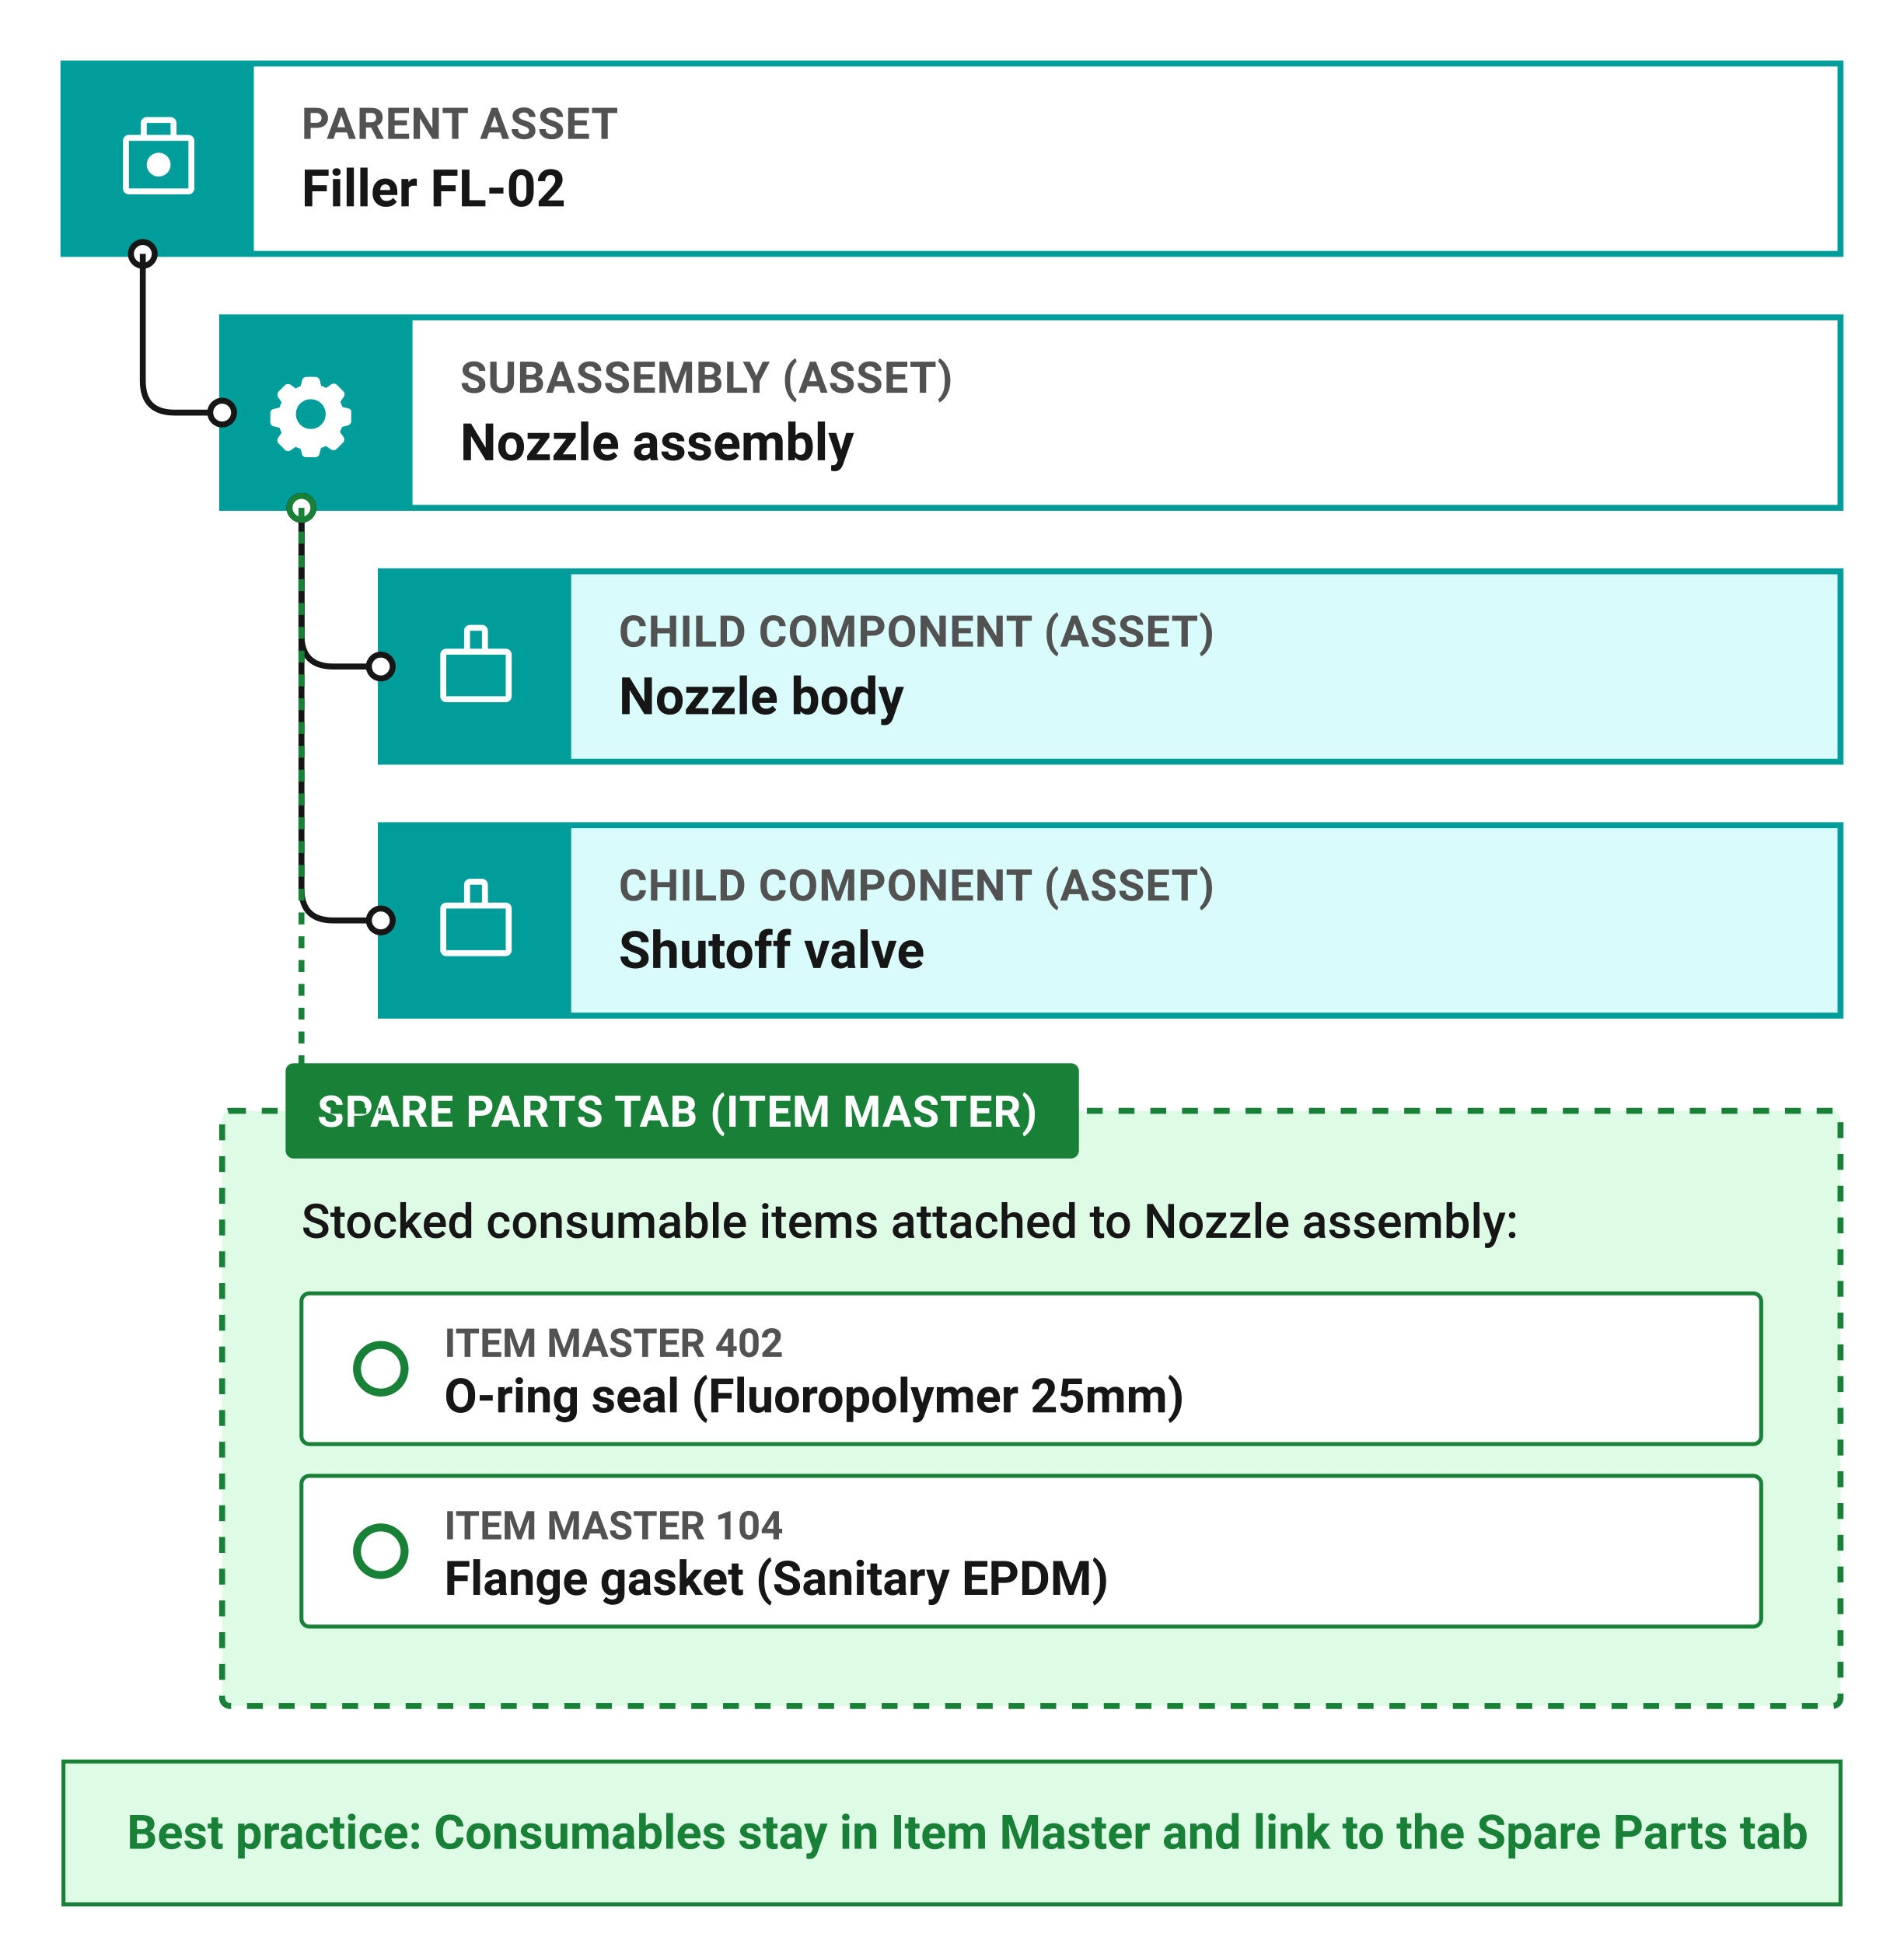
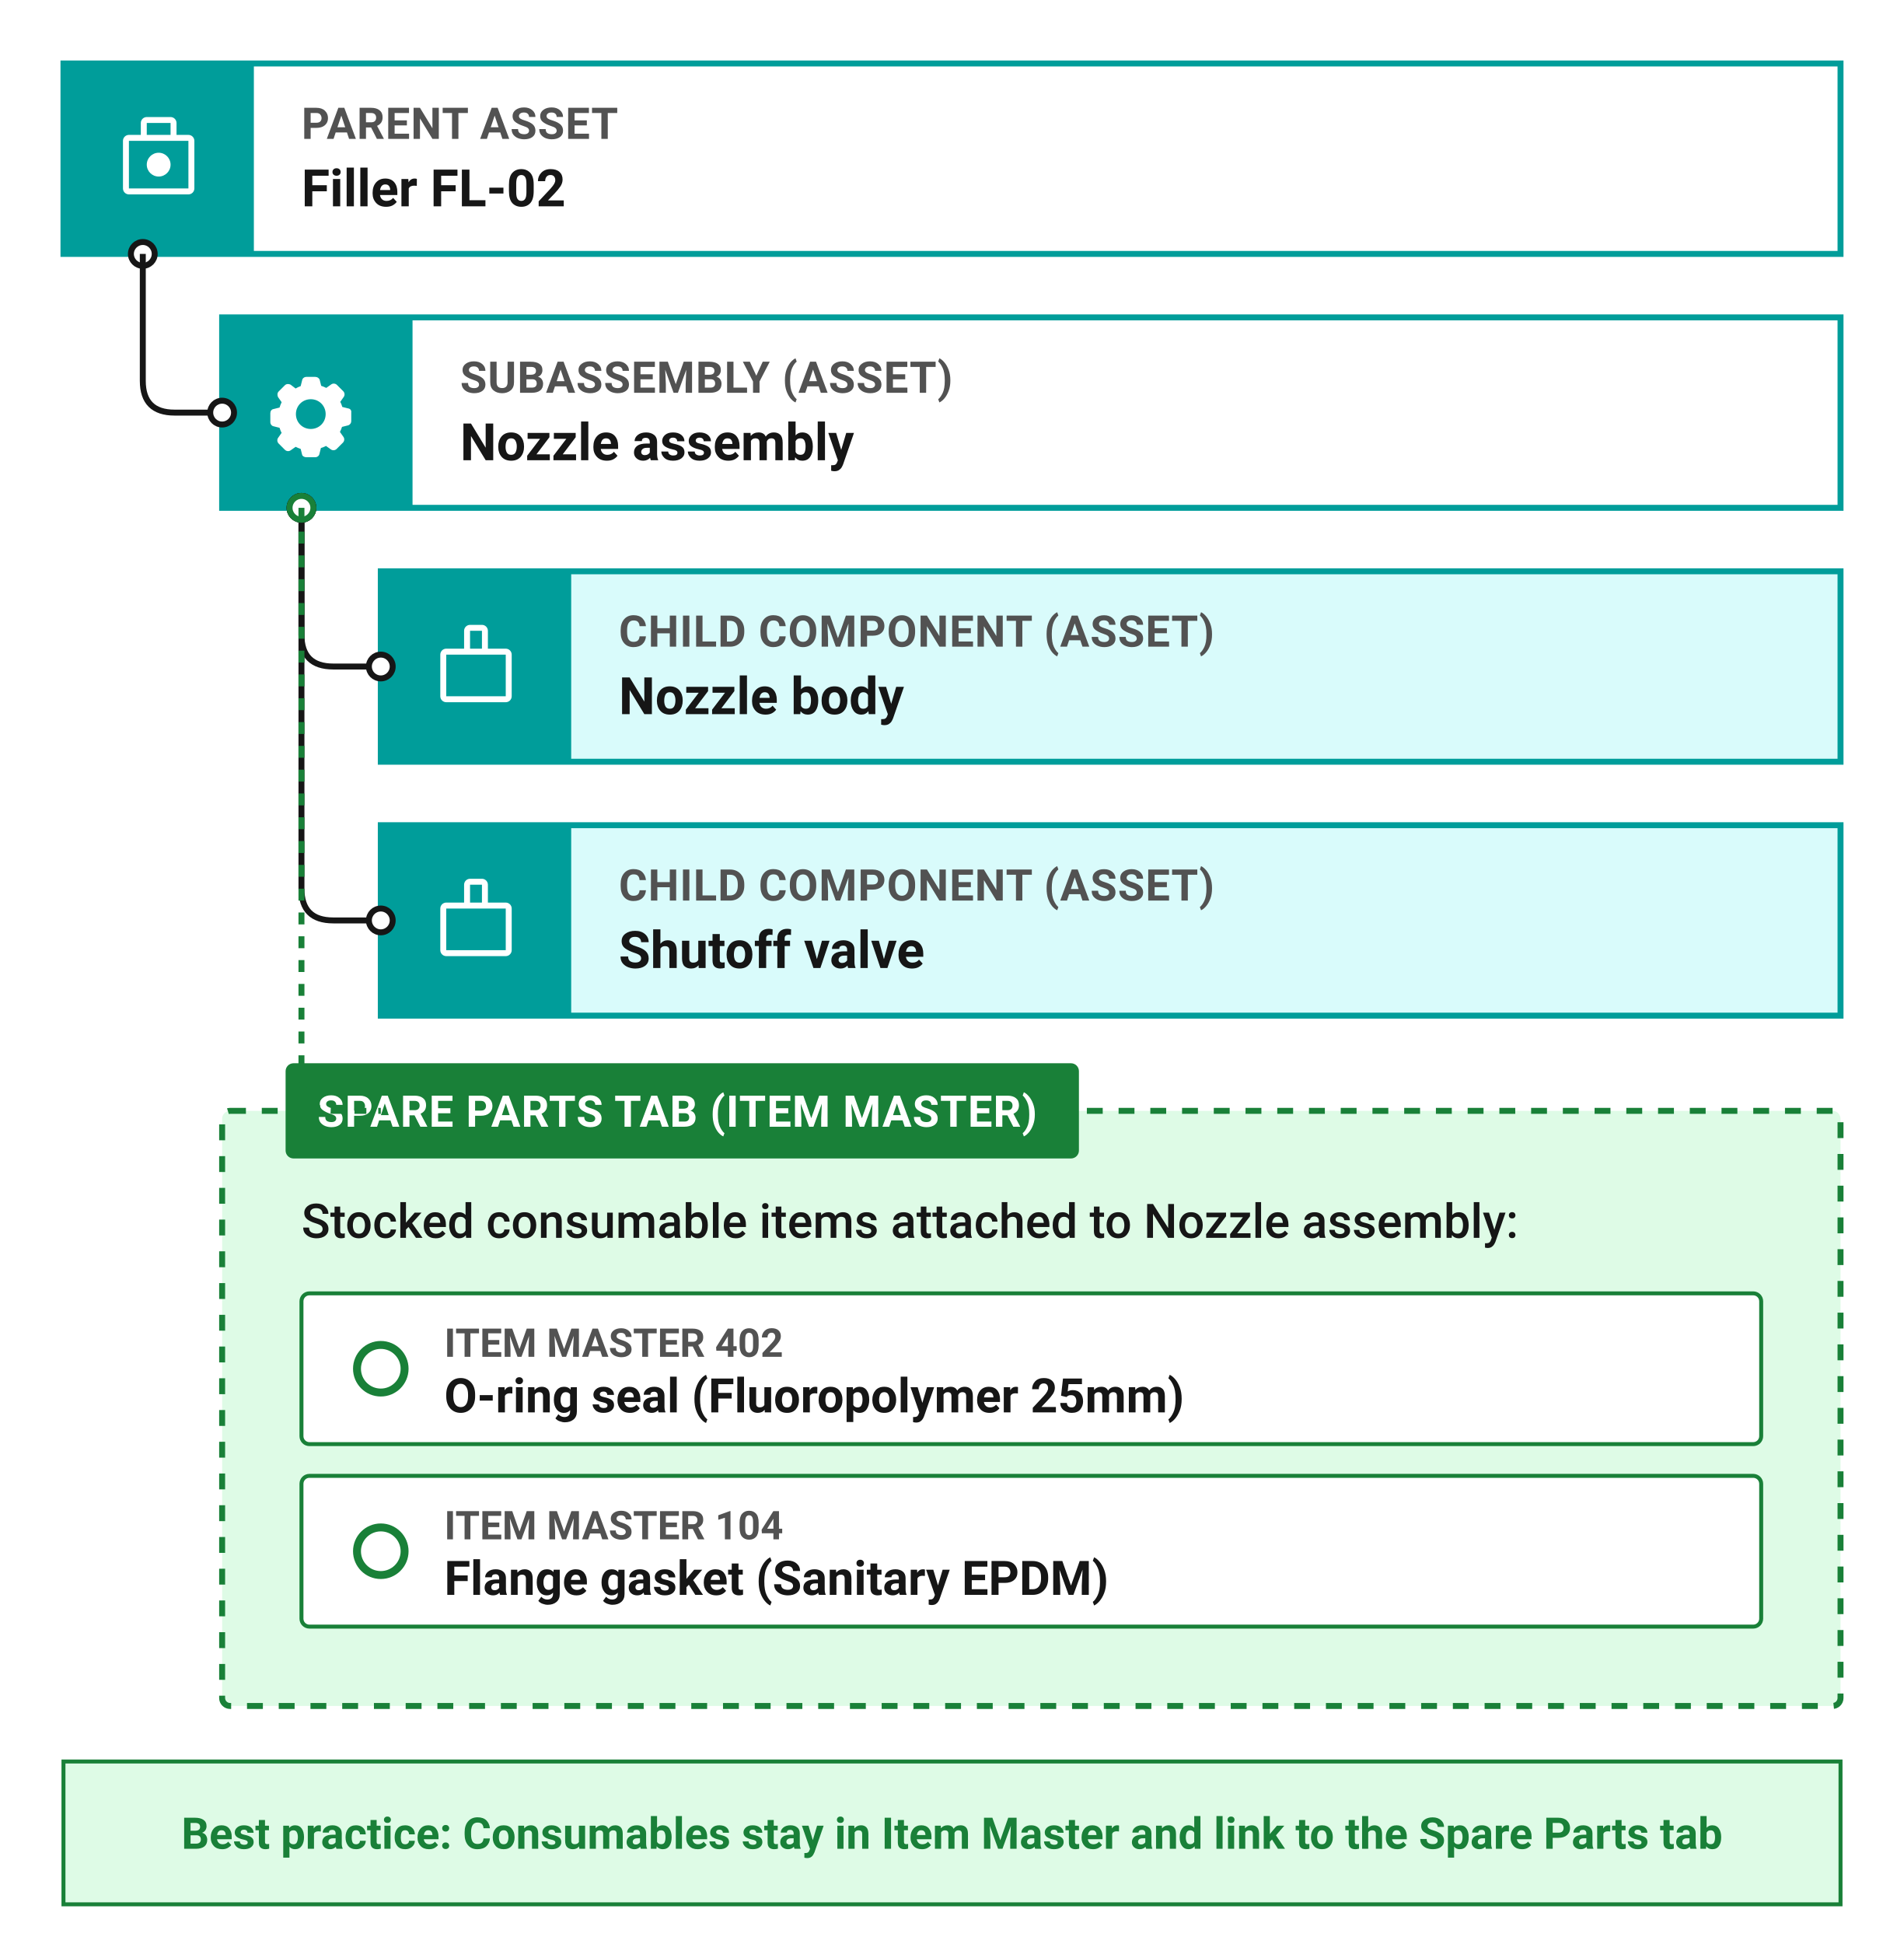
<svg xmlns="http://www.w3.org/2000/svg" width="480" height="490" viewBox="0 0 480 490" fill="none" style="background:#ffffff; font-family:'IBM Plex Sans', -apple-system, BlinkMacSystemFont, 'Segoe UI', Roboto, sans-serif;">
  <rect width="100%" height="100%" fill="#ffffff" />
  <g class="node">
    <rect x="16" y="16" width="448" height="48" fill="#ffffff" stroke="#009D9A" stroke-width="1.5" />
    <rect x="16" y="16" width="48" height="48" fill="#009D9A" />
    <g transform="translate(28, 28) scale(0.75)" fill="#ffffff">
      <path d="M26,8h-4V4c0-1.1-0.9-2-2-2H12C10.9,2,10,2.9,10,4v4H6C4.9,8,4,8.9,4,10v16c0,1.1,0.9,2,2,2h20c1.1,0,2-0.9,2-2V10 C28,8.9,27.1,8,26,8z M12,4h8v4h-8V4z M26,26H6V10h20V26z" />
      <circle cx="16" cy="18" r="4" />
    </g>
    <text x="76" y="35" font-size="11" font-weight="600" fill="#525252" letter-spacing="0.2">PARENT ASSET</text>
    <text x="76" y="52" font-size="13" font-weight="600" fill="#161616">Filler FL-02</text>
  </g>
  <g class="node">
    <rect x="56" y="80" width="408" height="48" fill="#ffffff" stroke="#009D9A" stroke-width="1.5" />
    <rect x="56" y="80" width="48" height="48" fill="#009D9A" />
    <g transform="translate(68, 92) scale(0.75)" fill="#ffffff">
      <path d="M26.4,14.6l-2-0.5c-0.2-0.6-0.4-1.2-0.7-1.7l1.2-1.7c0.4-0.6,0.3-1.4-0.2-1.9l-2.1-2.1c-0.5-0.5-1.3-0.6-1.9-0.2l-1.7,1.2 c-0.6-0.3-1.1-0.5-1.7-0.7l-0.5-2C16.6,4.4,16,4,15.3,4h-3c-0.7,0-1.3,0.5-1.4,1.1l-0.5,2C9.8,7.3,9.2,7.6,8.7,7.9L7,6.6 C6.4,6.3,5.6,6.3,5.1,6.8L3,8.9C2.5,9.4,2.5,10.2,2.8,10.8l1.2,1.7C3.7,13.1,3.5,13.7,3.3,14.3l-2,0.5C0.6,14.9,0.2,15.5,0.2,16.2 v3c0,0.7,0.5,1.3,1.1,1.4l2,0.5c0.2,0.6,0.4,1.2,0.7,1.7l-1.2,1.7c-0.4,0.6-0.3,1.4,0.2,1.9l2.1,2.1c0.5,0.5,1.3,0.6,1.9,0.2l1.7-1.2 c0.6,0.3,1.1,0.5,1.7,0.7l0.5,2C11,30.6,11.6,31,12.3,31h3c0.7,0,1.3-0.5,1.4-1.1l0.5-2c0.6-0.2,1.2-0.4,1.7-0.7l1.7,1.2 c0.6,0.4,1.4,0.3,1.9-0.2l2.1-2.1c0.5-0.5,0.6-1.3,0.2-1.9l-1.2-1.7c0.3-0.6,0.5-1.1,0.7-1.7l2-0.5c0.7-0.2,1.1-0.8,1.1-1.4v-3 C27.5,15.3,27.1,14.7,26.4,14.6z M13.8,21.5c-2.8,0-5-2.2-5-5s2.2-5,5-5s5,2.2,5,5S16.6,21.5,13.8,21.5z" />
    </g>
    <text x="116" y="99" font-size="11" font-weight="600" fill="#525252" letter-spacing="0.2">SUBASSEMBLY (ASSET)</text>
    <text x="116" y="116" font-size="13" font-weight="600" fill="#161616">Nozzle assembly</text>
  </g>
  <g class="connector">
    <circle cx="36" cy="64" r="3" fill="#ffffff" stroke="#161616" stroke-width="1.5" />
    <path d="M 36 64 V 96 Q 36 104 44 104 H 56" fill="none" stroke="#161616" stroke-width="1.5" />
    <circle cx="56" cy="104" r="3" fill="#ffffff" stroke="#161616" stroke-width="1.5" />
  </g>
  <g class="node">
    <rect x="96" y="144" width="368" height="48" fill="#D9FBFB" stroke="#009D9A" stroke-width="1.5" />
    <rect x="96" y="144" width="48" height="48" fill="#009D9A" />
    <g transform="translate(108, 156) scale(0.75)" fill="#ffffff">
      <path d="M26,10h-6V4c0-1.1-0.9-2-2-2h-4c-1.1,0-2,0.9-2,2v6H6c-1.1,0-2,0.9-2,2v14c0,1.1,0.9,2,2,2h20c1.1,0,2-0.9,2-2V12 C28,10.9,27.1,10,26,10z M14,4h4v6h-4V4z M26,26H6V12h20V26z" />
    </g>
    <text x="156" y="163" font-size="11" font-weight="600" fill="#525252" letter-spacing="0.2">CHILD COMPONENT (ASSET)</text>
    <text x="156" y="180" font-size="13" font-weight="600" fill="#161616">Nozzle body</text>
  </g>
  <g class="connector">
    <circle cx="76" cy="128" r="3" fill="#ffffff" stroke="#161616" stroke-width="1.5" />
    <path d="M 76 128 V 160 Q 76 168 84 168 H 96" fill="none" stroke="#161616" stroke-width="1.5" />
    <circle cx="96" cy="168" r="3" fill="#ffffff" stroke="#161616" stroke-width="1.5" />
  </g>
  <g class="node">
    <rect x="96" y="208" width="368" height="48" fill="#D9FBFB" stroke="#009D9A" stroke-width="1.5" />
    <rect x="96" y="208" width="48" height="48" fill="#009D9A" />
    <g transform="translate(108, 220) scale(0.75)" fill="#ffffff">
      <path d="M26,10h-6V4c0-1.1-0.9-2-2-2h-4c-1.1,0-2,0.9-2,2v6H6c-1.1,0-2,0.9-2,2v14c0,1.1,0.9,2,2,2h20c1.1,0,2-0.9,2-2V12 C28,10.9,27.1,10,26,10z M14,4h4v6h-4V4z M26,26H6V12h20V26z" />
    </g>
    <text x="156" y="227" font-size="11" font-weight="600" fill="#525252" letter-spacing="0.2">CHILD COMPONENT (ASSET)</text>
    <text x="156" y="244" font-size="13" font-weight="600" fill="#161616">Shutoff valve</text>
  </g>
  <g class="connector">
    <circle cx="76" cy="128" r="3" fill="#ffffff" stroke="#161616" stroke-width="1.5" />
    <path d="M 76 128 V 224 Q 76 232 84 232 H 96" fill="none" stroke="#161616" stroke-width="1.5" />
    <circle cx="96" cy="232" r="3" fill="#ffffff" stroke="#161616" stroke-width="1.5" />
  </g>
  <g class="spare-parts-section">
    <rect x="56" y="280" width="408" height="150" fill="#DEFBE6" stroke="#198038" stroke-width="1.5" stroke-dasharray="4 4" rx="2" />
    <rect x="72" y="268" width="200" height="24" fill="#198038" rx="2" />
    <text x="80" y="284" font-size="11" font-weight="600" fill="#ffffff" letter-spacing="0.2">SPARE PARTS TAB (ITEM MASTER)</text>
    <text x="76" y="312" font-size="12" font-weight="500" fill="#161616">Stocked consumable items attached to Nozzle assembly:</text>
    <g transform="translate(76, 326)">
      <rect width="368" height="38" fill="#ffffff" stroke="#198038" stroke-width="1" rx="2" />
      <circle cx="20" cy="19" r="6" stroke="#198038" stroke-width="2" fill="none" />
      <text x="36" y="16" font-size="10" font-weight="600" fill="#525252">ITEM MASTER 402</text>
      <text x="36" y="30" font-size="12" font-weight="600" fill="#161616">O-ring seal (Fluoropolymer 25mm)</text>
    </g>
    <g transform="translate(76, 372)">
      <rect width="368" height="38" fill="#ffffff" stroke="#198038" stroke-width="1" rx="2" />
      <circle cx="20" cy="19" r="6" stroke="#198038" stroke-width="2" fill="none" />
      <text x="36" y="16" font-size="10" font-weight="600" fill="#525252">ITEM MASTER 104</text>
      <text x="36" y="30" font-size="12" font-weight="600" fill="#161616">Flange gasket (Sanitary EPDM)</text>
    </g>
  </g>
  <g class="connector">
    <circle cx="76" cy="128" r="3" fill="#ffffff" stroke="#198038" stroke-width="1.5" />
    <path d="M 76 128 V 270 Q 76 280 84 280 H 96" fill="none" stroke="#198038" stroke-width="1.5" stroke-dasharray="3 3" />
  </g>
  <rect x="16" y="444" width="448" height="36" fill="#DEFBE6" stroke="#198038" stroke-width="1" />
-   <text x="32" y="466" font-size="12" font-weight="600" fill="#198038">Best practice: Consumables stay in Item Master and link to the Spare Parts tab</text>
+   <text x="240" y="466" font-size="11" font-weight="600" fill="#198038" text-anchor="middle">Best practice: Consumables stay in Item Master and link to the Spare Parts tab</text>
</svg>
